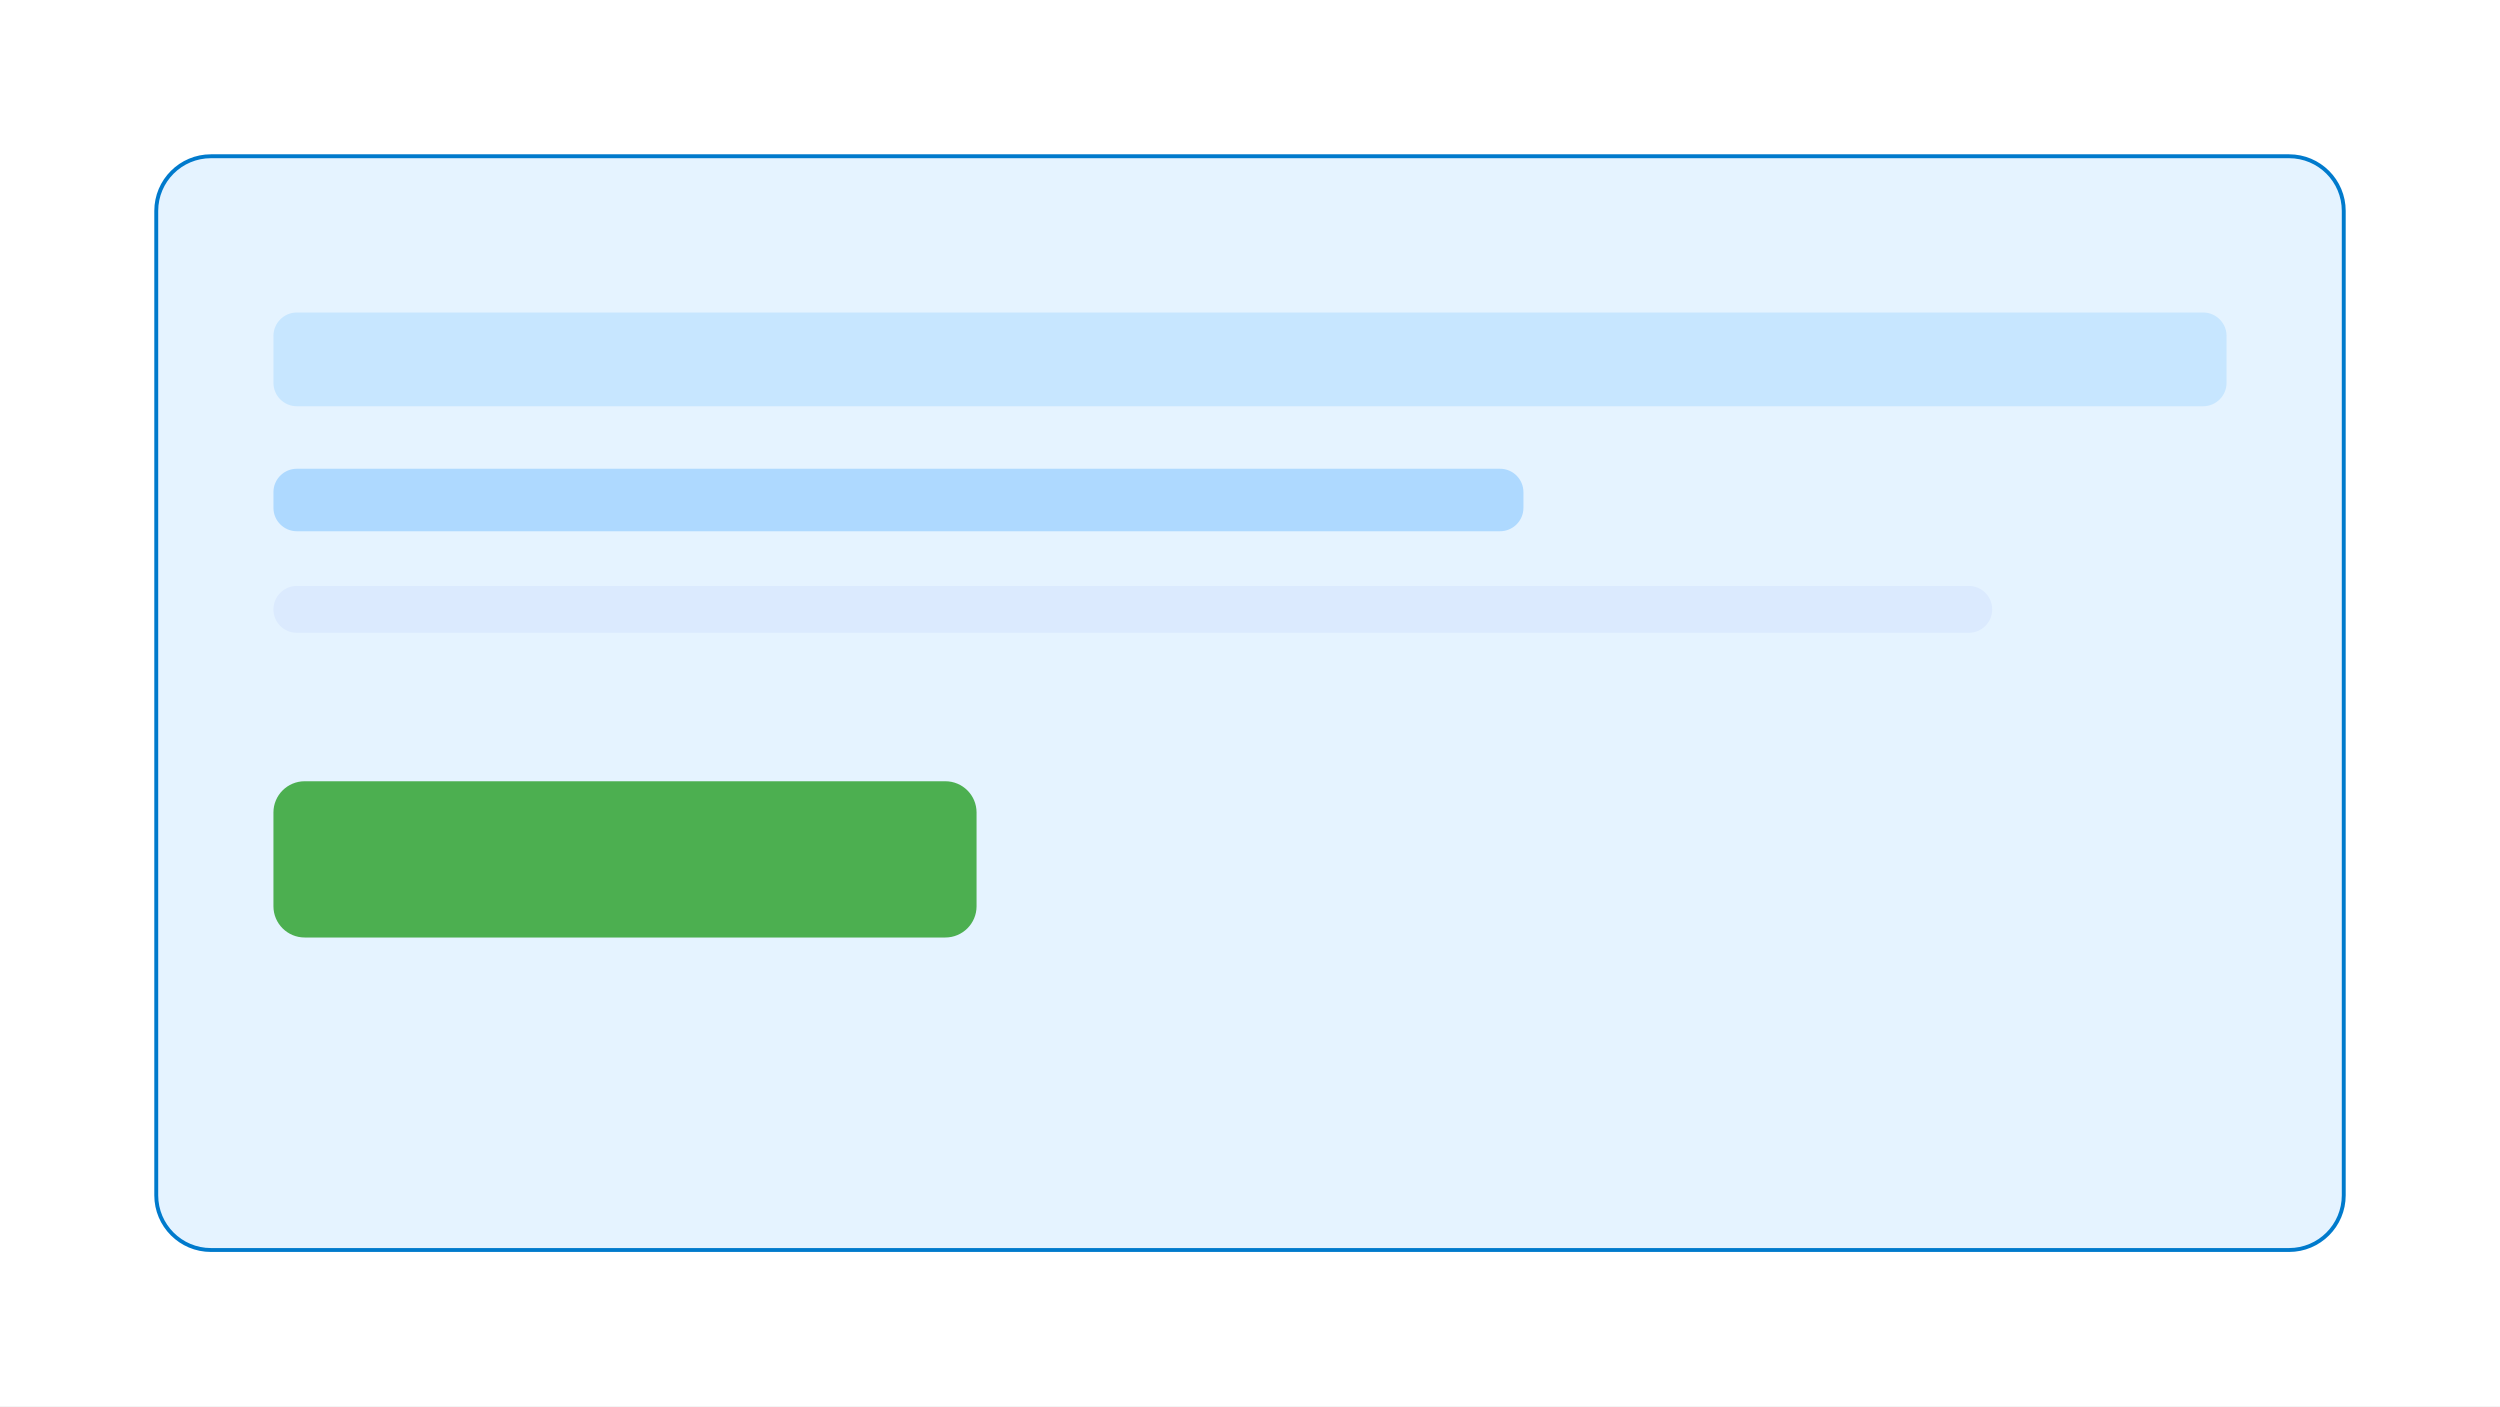
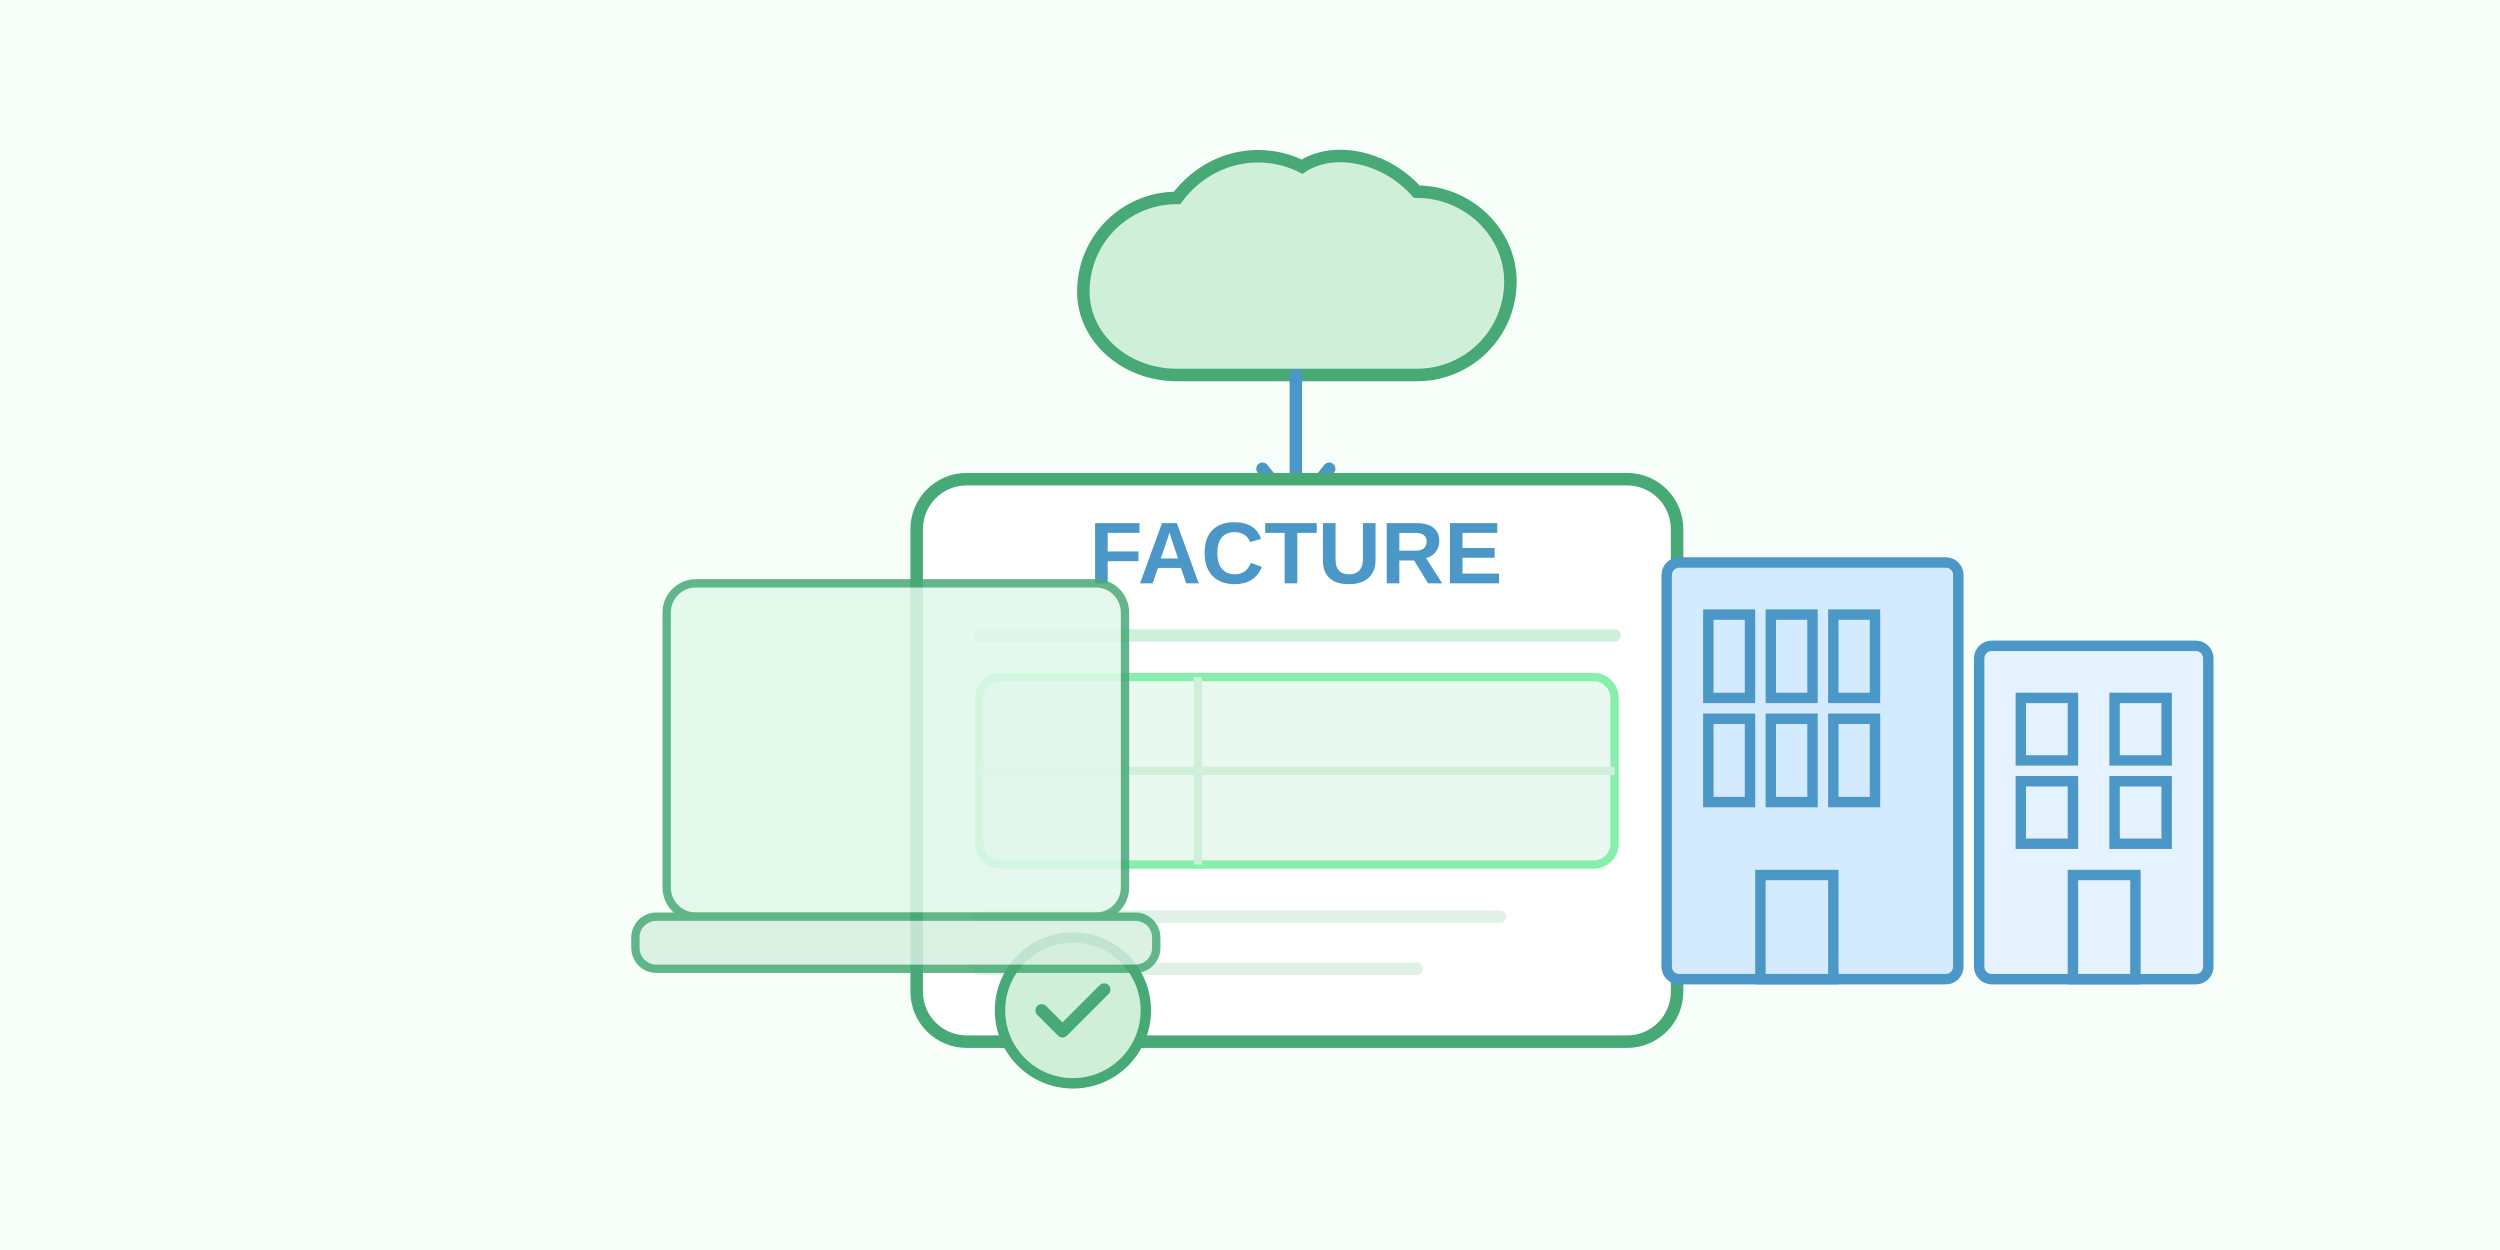
- <svg xmlns="http://www.w3.org/2000/svg" width="640" height="360" viewBox="0 0 640 360">
-   <rect width="640" height="360" fill="#fff" />
-   <rect x="40" y="40" width="560" height="280" rx="14" fill="#e5f3ff" stroke="#007ACC" />
-   <rect x="70" y="80" width="500" height="24" rx="6" fill="#c7e6ff" />
-   <rect x="70" y="120" width="320" height="16" rx="6" fill="#aed9ff" />
-   <rect x="70" y="150" width="440" height="12" rx="6" fill="#dbeafe" />
-   <rect x="70" y="200" width="180" height="40" rx="8" fill="#4CAF50" />
+ <svg xmlns="http://www.w3.org/2000/svg" width="1200" height="600" viewBox="0 0 1200 600">
+   <rect x="0" y="0" width="1200" height="600" fill="#F8FFFB" />
+   <g stroke="#47A975" stroke-width="6" fill="#CFEFD9">
+     <path d="       M 520 140       C 520 115 540 95 565 95       C 580 75 605 70 625 80       C 640 70 665 75 680 92       C 705 92 725 112 725 135       C 725 160 705 180 680 180       L 565 180       C 540 180 520 162 520 140 Z" />
+   </g>
+   <line x1="622" y1="180" x2="622" y2="235" stroke="#4A97C8" stroke-width="6" stroke-linecap="round" />
+   <polyline points="606,225 622,245 638,225" fill="none" stroke="#4A97C8" stroke-width="6" stroke-linecap="round" stroke-linejoin="round" />
+   <rect x="440" y="230" width="365" height="270" rx="24" fill="#FFFFFF" stroke="#47A975" stroke-width="6" />
+   <text x="622" y="280" text-anchor="middle" font-family="Arial, sans-serif" font-size="42" fill="#4A97C8" font-weight="600">
+     FACTURE
+   </text>
+   <line x1="470" y1="305" x2="775" y2="305" stroke="#CFEFD9" stroke-width="6" stroke-linecap="round" />
+   <rect x="470" y="325" width="305" height="90" rx="10" fill="#E9F9F0" stroke="#86EFAC" stroke-width="4" />
+   <line x1="470" y1="370" x2="775" y2="370" stroke="#CFEFD9" stroke-width="4" />
+   <line x1="575" y1="325" x2="575" y2="415" stroke="#CFEFD9" stroke-width="4" />
+   <line x1="470" y1="440" x2="720" y2="440" stroke="#E0F2E8" stroke-width="6" stroke-linecap="round" />
+   <line x1="470" y1="465" x2="680" y2="465" stroke="#E0F2E8" stroke-width="6" stroke-linecap="round" />
+   <circle cx="515" cy="485" r="35" fill="#CFEFD9" stroke="#47A975" stroke-width="5" />
+   <polyline points="500,485 510,495 530,475" fill="none" stroke="#47A975" stroke-width="6" stroke-linecap="round" stroke-linejoin="round" />
+   <g opacity="0.85">
+     <rect x="320" y="280" width="220" height="160" rx="14" fill="#E1F7EA" stroke="#47A975" stroke-width="4" />
+     <rect x="305" y="440" width="250" height="25" rx="10" fill="#D5EEDF" stroke="#47A975" stroke-width="4" />
+   </g>
+   <g stroke="#4A97C8" stroke-width="5" fill="none">
+     <rect x="800" y="270" width="140" height="200" rx="6" fill="#D4EBFF" />
+     <rect x="820" y="295" width="20" height="40" />
+     <rect x="850" y="295" width="20" height="40" />
+     <rect x="880" y="295" width="20" height="40" />
+     <rect x="820" y="345" width="20" height="40" />
+     <rect x="850" y="345" width="20" height="40" />
+     <rect x="880" y="345" width="20" height="40" />
+     <rect x="845" y="420" width="35" height="50" />
+     <rect x="950" y="310" width="110" height="160" rx="6" fill="#E4F3FF" />
+     <rect x="970" y="335" width="25" height="30" />
+     <rect x="1015" y="335" width="25" height="30" />
+     <rect x="970" y="375" width="25" height="30" />
+     <rect x="1015" y="375" width="25" height="30" />
+     <rect x="995" y="420" width="30" height="50" />
+   </g>
</svg>
